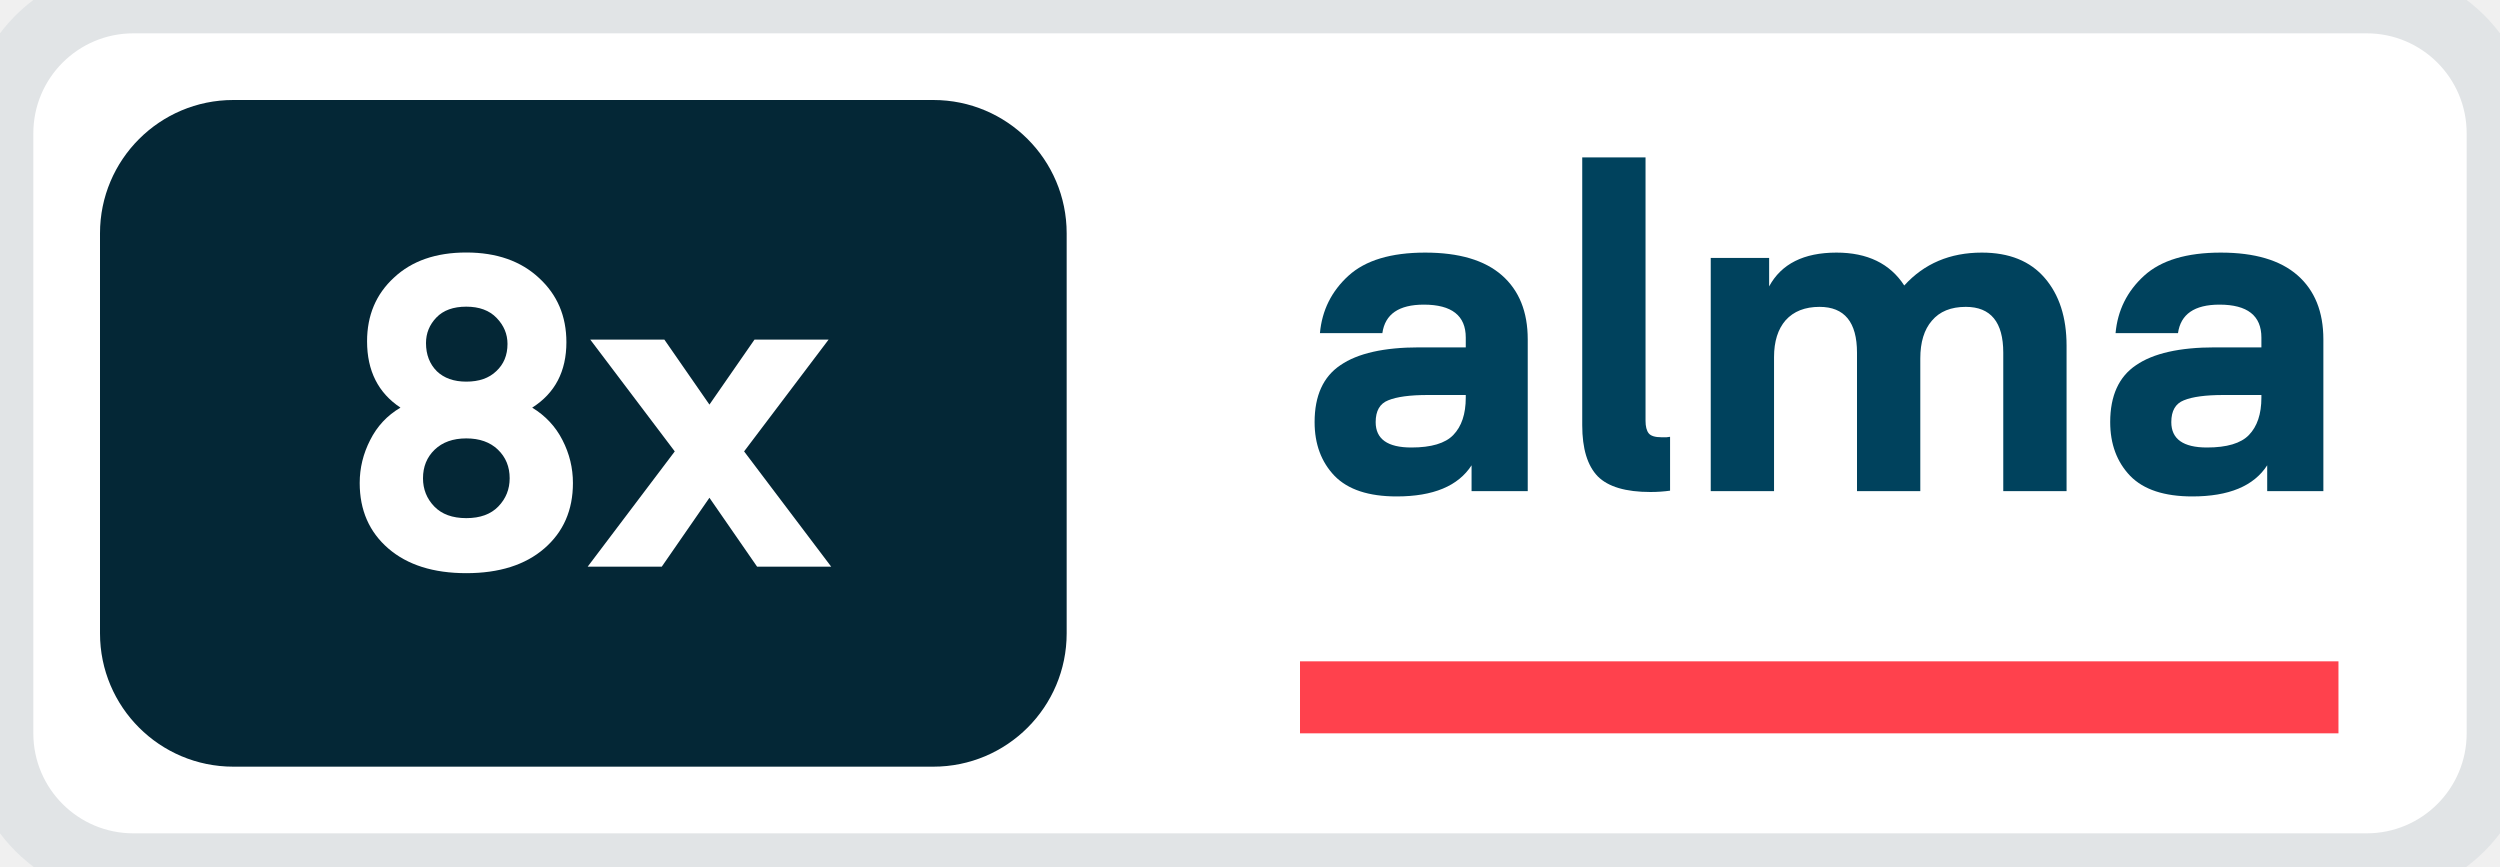
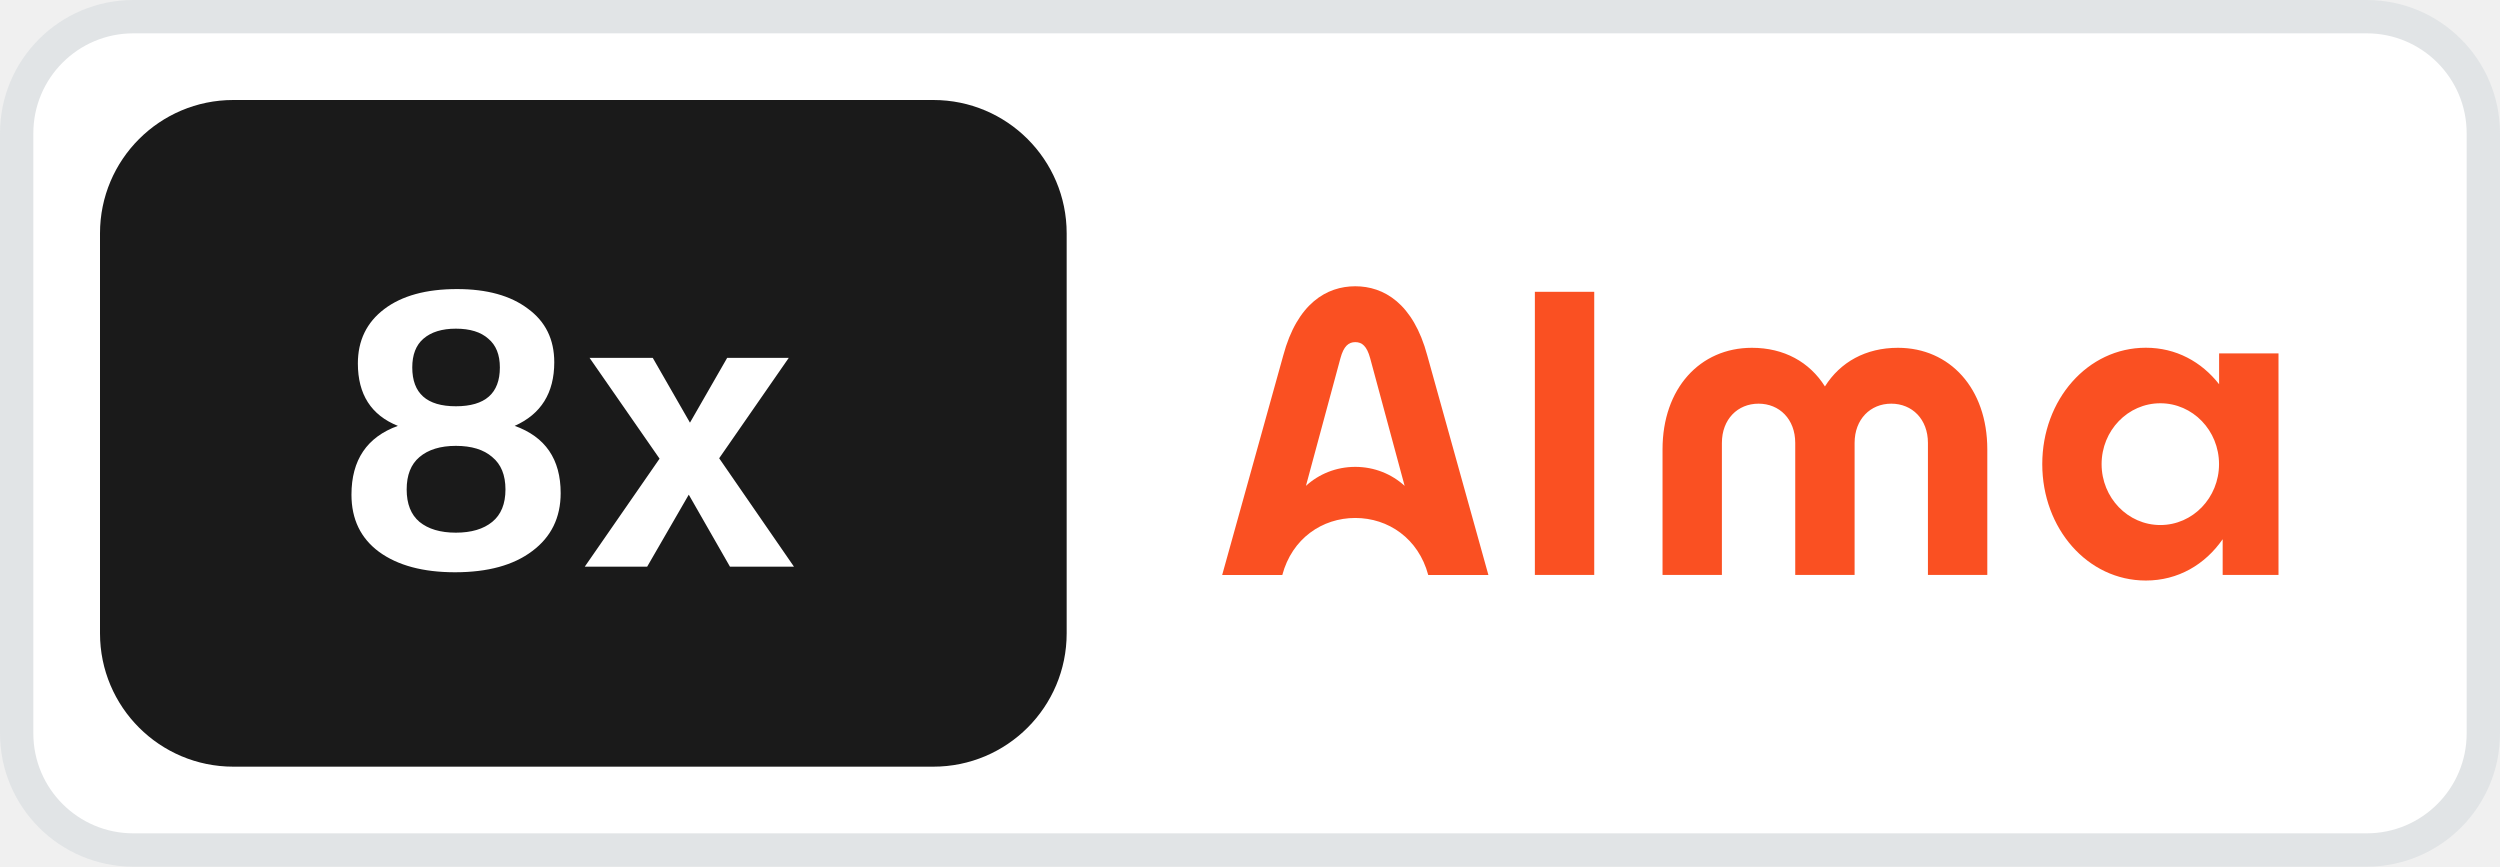
<svg xmlns="http://www.w3.org/2000/svg" width="75" height="26" viewBox="0 0 75 26" fill="none">
-   <path d="M0 4C0 1.791 1.791 0 4 0H71C73.209 0 75 1.791 75 4V22C75 24.209 73.209 26 71 26H4C1.791 26 0 24.209 0 22V4Z" fill="white" />
-   <rect x="3" y="3" width="29" height="20" rx="4" fill="#042736" />
-   <path d="M16.329 16.454C15.758 16.948 14.977 17.195 13.989 17.195C13.002 17.195 12.222 16.948 11.649 16.454C11.078 15.96 10.791 15.306 10.791 14.491C10.791 14.04 10.896 13.611 11.104 13.204C11.312 12.788 11.615 12.463 12.014 12.229C11.346 11.787 11.012 11.124 11.012 10.24C11.012 9.46 11.281 8.823 11.819 8.329C12.356 7.826 13.079 7.575 13.989 7.575C14.899 7.575 15.627 7.831 16.174 8.342C16.72 8.845 16.992 9.486 16.992 10.266C16.992 11.141 16.65 11.796 15.966 12.229C16.364 12.472 16.668 12.797 16.875 13.204C17.084 13.611 17.188 14.04 17.188 14.491C17.188 15.306 16.901 15.96 16.329 16.454ZM14.938 13.49C14.704 13.265 14.388 13.152 13.989 13.152C13.591 13.152 13.274 13.265 13.04 13.49C12.806 13.715 12.69 14.001 12.69 14.348C12.69 14.677 12.802 14.959 13.027 15.193C13.253 15.427 13.573 15.544 13.989 15.544C14.405 15.544 14.726 15.427 14.951 15.193C15.177 14.959 15.29 14.677 15.29 14.348C15.29 14.001 15.172 13.715 14.938 13.49ZM13.989 11.449C14.371 11.449 14.67 11.345 14.886 11.137C15.112 10.929 15.225 10.656 15.225 10.318C15.225 10.023 15.116 9.763 14.899 9.538C14.683 9.313 14.38 9.2 13.989 9.2C13.6 9.2 13.3 9.308 13.092 9.525C12.884 9.742 12.78 9.997 12.78 10.292C12.78 10.639 12.889 10.92 13.105 11.137C13.322 11.345 13.617 11.449 13.989 11.449ZM24.858 10.188L22.323 13.542L24.936 17H22.713L21.283 14.933L19.853 17H17.63L20.243 13.542L17.708 10.188H19.931L21.283 12.138L22.635 10.188H24.858Z" fill="white" />
-   <g clip-path="url(#clip0)">
-     <path d="M43.973 11.93V11.85H42.836C42.3 11.85 41.904 11.903 41.645 12.01C41.395 12.108 41.27 12.326 41.27 12.664C41.27 13.171 41.627 13.425 42.341 13.425C42.938 13.425 43.357 13.3 43.598 13.051C43.848 12.793 43.973 12.419 43.973 11.93ZM41.899 14.893C41.061 14.893 40.441 14.689 40.039 14.279C39.638 13.861 39.438 13.322 39.438 12.664C39.438 11.872 39.696 11.302 40.213 10.955C40.731 10.599 41.52 10.421 42.581 10.421H43.973V10.127C43.973 9.469 43.553 9.139 42.715 9.139C41.966 9.139 41.551 9.424 41.471 9.994H39.598C39.66 9.309 39.946 8.735 40.454 8.272C40.963 7.809 41.73 7.578 42.755 7.578C43.772 7.578 44.539 7.805 45.056 8.258C45.574 8.712 45.832 9.353 45.832 10.181V14.733H44.147V13.959C43.745 14.582 42.996 14.893 41.899 14.893Z" fill="#00425D" />
-     <path d="M50.102 13.104V14.72C49.915 14.746 49.719 14.76 49.514 14.76C48.773 14.76 48.247 14.604 47.935 14.293C47.623 13.972 47.467 13.46 47.467 12.757V4.721H49.366V12.624C49.366 12.793 49.398 12.918 49.46 12.998C49.523 13.078 49.652 13.118 49.848 13.118C49.893 13.118 49.942 13.118 49.995 13.118C50.058 13.109 50.093 13.104 50.102 13.104Z" fill="#00425D" />
-     <path d="M57.609 10.755V14.733H55.71V10.581C55.71 9.665 55.335 9.206 54.586 9.206C54.149 9.206 53.81 9.34 53.569 9.607C53.337 9.874 53.221 10.243 53.221 10.715V14.733H51.322V7.738H53.074V8.592C53.44 7.916 54.113 7.578 55.094 7.578C56.022 7.578 56.7 7.907 57.128 8.565C57.725 7.907 58.501 7.578 59.456 7.578C60.276 7.578 60.905 7.831 61.342 8.339C61.779 8.846 61.997 9.522 61.997 10.368V14.733H60.098V10.581C60.098 9.665 59.723 9.206 58.974 9.206C58.528 9.206 58.189 9.344 57.957 9.62C57.725 9.887 57.609 10.265 57.609 10.755Z" fill="#00425D" />
-     <path d="M67.842 11.93V11.85H66.704C66.169 11.85 65.772 11.903 65.514 12.01C65.264 12.108 65.139 12.326 65.139 12.664C65.139 13.171 65.496 13.425 66.21 13.425C66.807 13.425 67.226 13.3 67.467 13.051C67.717 12.793 67.842 12.419 67.842 11.93ZM65.768 14.893C64.93 14.893 64.31 14.689 63.908 14.279C63.507 13.861 63.306 13.322 63.306 12.664C63.306 11.872 63.565 11.302 64.082 10.955C64.6 10.599 65.389 10.421 66.45 10.421H67.842V10.127C67.842 9.469 67.422 9.139 66.584 9.139C65.835 9.139 65.42 9.424 65.34 9.994H63.467C63.529 9.309 63.815 8.735 64.323 8.272C64.832 7.809 65.599 7.578 66.624 7.578C67.641 7.578 68.408 7.805 68.925 8.258C69.443 8.712 69.701 9.353 69.701 10.181V14.733H68.016V13.959C67.614 14.582 66.865 14.893 65.768 14.893Z" fill="#00425D" />
-     <rect x="39" y="19.84" width="31.154" height="2.211" fill="#FF414D" />
-   </g>
-   <path d="M4 1H71V-1H4V1ZM74 4V22H76V4H74ZM71 25H4V27H71V25ZM1 22V4H-1V22H1ZM4 25C2.343 25 1 23.657 1 22H-1C-1 24.761 1.239 27 4 27V25ZM74 22C74 23.657 72.657 25 71 25V27C73.761 27 76 24.761 76 22H74ZM71 1C72.657 1 74 2.343 74 4H76C76 1.239 73.761 -1 71 -1V1ZM4 -1C1.239 -1 -1 1.239 -1 4H1C1 2.343 2.343 1 4 1V-1Z" fill="#E1E4E6" />
-   <defs>
-     <clipPath id="clip0">
-       <rect width="31.154" height="18" fill="white" transform="translate(39 4)" />
-     </clipPath>
-   </defs>
+   <rect x="0.5" y="0.5" width="74" height="25" rx="3.5" fill="white" />
+   <rect x="3" y="3" width="29" height="20" rx="4" fill="#1A1A1A" />
+   <path d="M13.652 17.168C12.692 17.168 11.932 16.964 11.372 16.556C10.82 16.148 10.544 15.576 10.544 14.84C10.544 13.8 11.008 13.112 11.936 12.776C11.136 12.456 10.736 11.832 10.736 10.904C10.736 10.216 11 9.672 11.528 9.272C12.056 8.872 12.784 8.672 13.712 8.672C14.608 8.672 15.316 8.868 15.836 9.26C16.364 9.644 16.628 10.18 16.628 10.868C16.628 11.788 16.232 12.424 15.44 12.776C16.36 13.104 16.82 13.776 16.82 14.792C16.82 15.528 16.536 16.108 15.968 16.532C15.408 16.956 14.636 17.168 13.652 17.168ZM13.676 12.188C14.556 12.188 14.996 11.8 14.996 11.024C14.996 10.64 14.88 10.352 14.648 10.16C14.424 9.96 14.1 9.86 13.676 9.86C13.26 9.86 12.936 9.96 12.704 10.16C12.48 10.352 12.368 10.64 12.368 11.024C12.368 11.8 12.804 12.188 13.676 12.188ZM12.584 15.656C12.848 15.872 13.212 15.98 13.676 15.98C14.14 15.98 14.504 15.872 14.768 15.656C15.032 15.44 15.164 15.116 15.164 14.684C15.164 14.252 15.032 13.928 14.768 13.712C14.512 13.488 14.148 13.376 13.676 13.376C13.212 13.376 12.848 13.488 12.584 13.712C12.328 13.928 12.2 14.252 12.2 14.684C12.2 15.116 12.328 15.44 12.584 15.656ZM19.415 17H17.543L19.787 13.76L17.687 10.736H19.583L20.699 12.68L21.815 10.736H23.663L21.575 13.748L23.819 17H21.899L20.663 14.84L19.415 17Z" fill="white" />
+   <path d="M66.573 10.601V11.527C66.046 10.853 65.282 10.432 64.375 10.432C62.625 10.432 61.268 11.995 61.268 13.924C61.268 15.853 62.625 17.416 64.375 17.416C65.346 17.416 66.153 16.935 66.68 16.177V17.249H68.355V10.601H66.573ZM64.81 15.751C63.837 15.751 63.048 14.933 63.048 13.924C63.048 12.915 63.837 12.098 64.81 12.098C65.783 12.098 66.571 12.915 66.571 13.924C66.571 14.933 65.783 15.751 64.81 15.751ZM46.046 8.755H47.827V17.248H46.046V8.755ZM49.876 13.48C49.876 11.652 51 10.434 52.557 10.434C53.523 10.434 54.287 10.862 54.748 11.593C55.209 10.862 55.972 10.434 56.938 10.434C58.495 10.434 59.619 11.652 59.619 13.48V17.249H57.838V13.288C57.838 12.575 57.364 12.11 56.738 12.11C56.112 12.11 55.638 12.576 55.638 13.288V17.249H53.857V13.288C53.857 12.575 53.383 12.11 52.757 12.11C52.131 12.11 51.657 12.576 51.657 13.288V17.249H49.876V13.48ZM42.82 10.67C42.398 9.093 41.507 8.588 40.658 8.588C39.809 8.588 38.917 9.093 38.496 10.67L36.665 17.25H38.469C38.763 16.151 39.669 15.539 40.658 15.539C41.647 15.539 42.553 16.152 42.847 17.25H44.652L42.82 10.67ZM40.658 14.006C40.083 14.006 39.563 14.223 39.178 14.576L40.213 10.747C40.312 10.381 40.459 10.264 40.659 10.264C40.859 10.264 41.006 10.381 41.105 10.747L42.139 14.576C41.755 14.223 41.233 14.006 40.658 14.006Z" fill="#FA5022" />
+   <rect x="0.5" y="0.5" width="74" height="25" rx="3.5" stroke="#E1E4E6" />
</svg>
